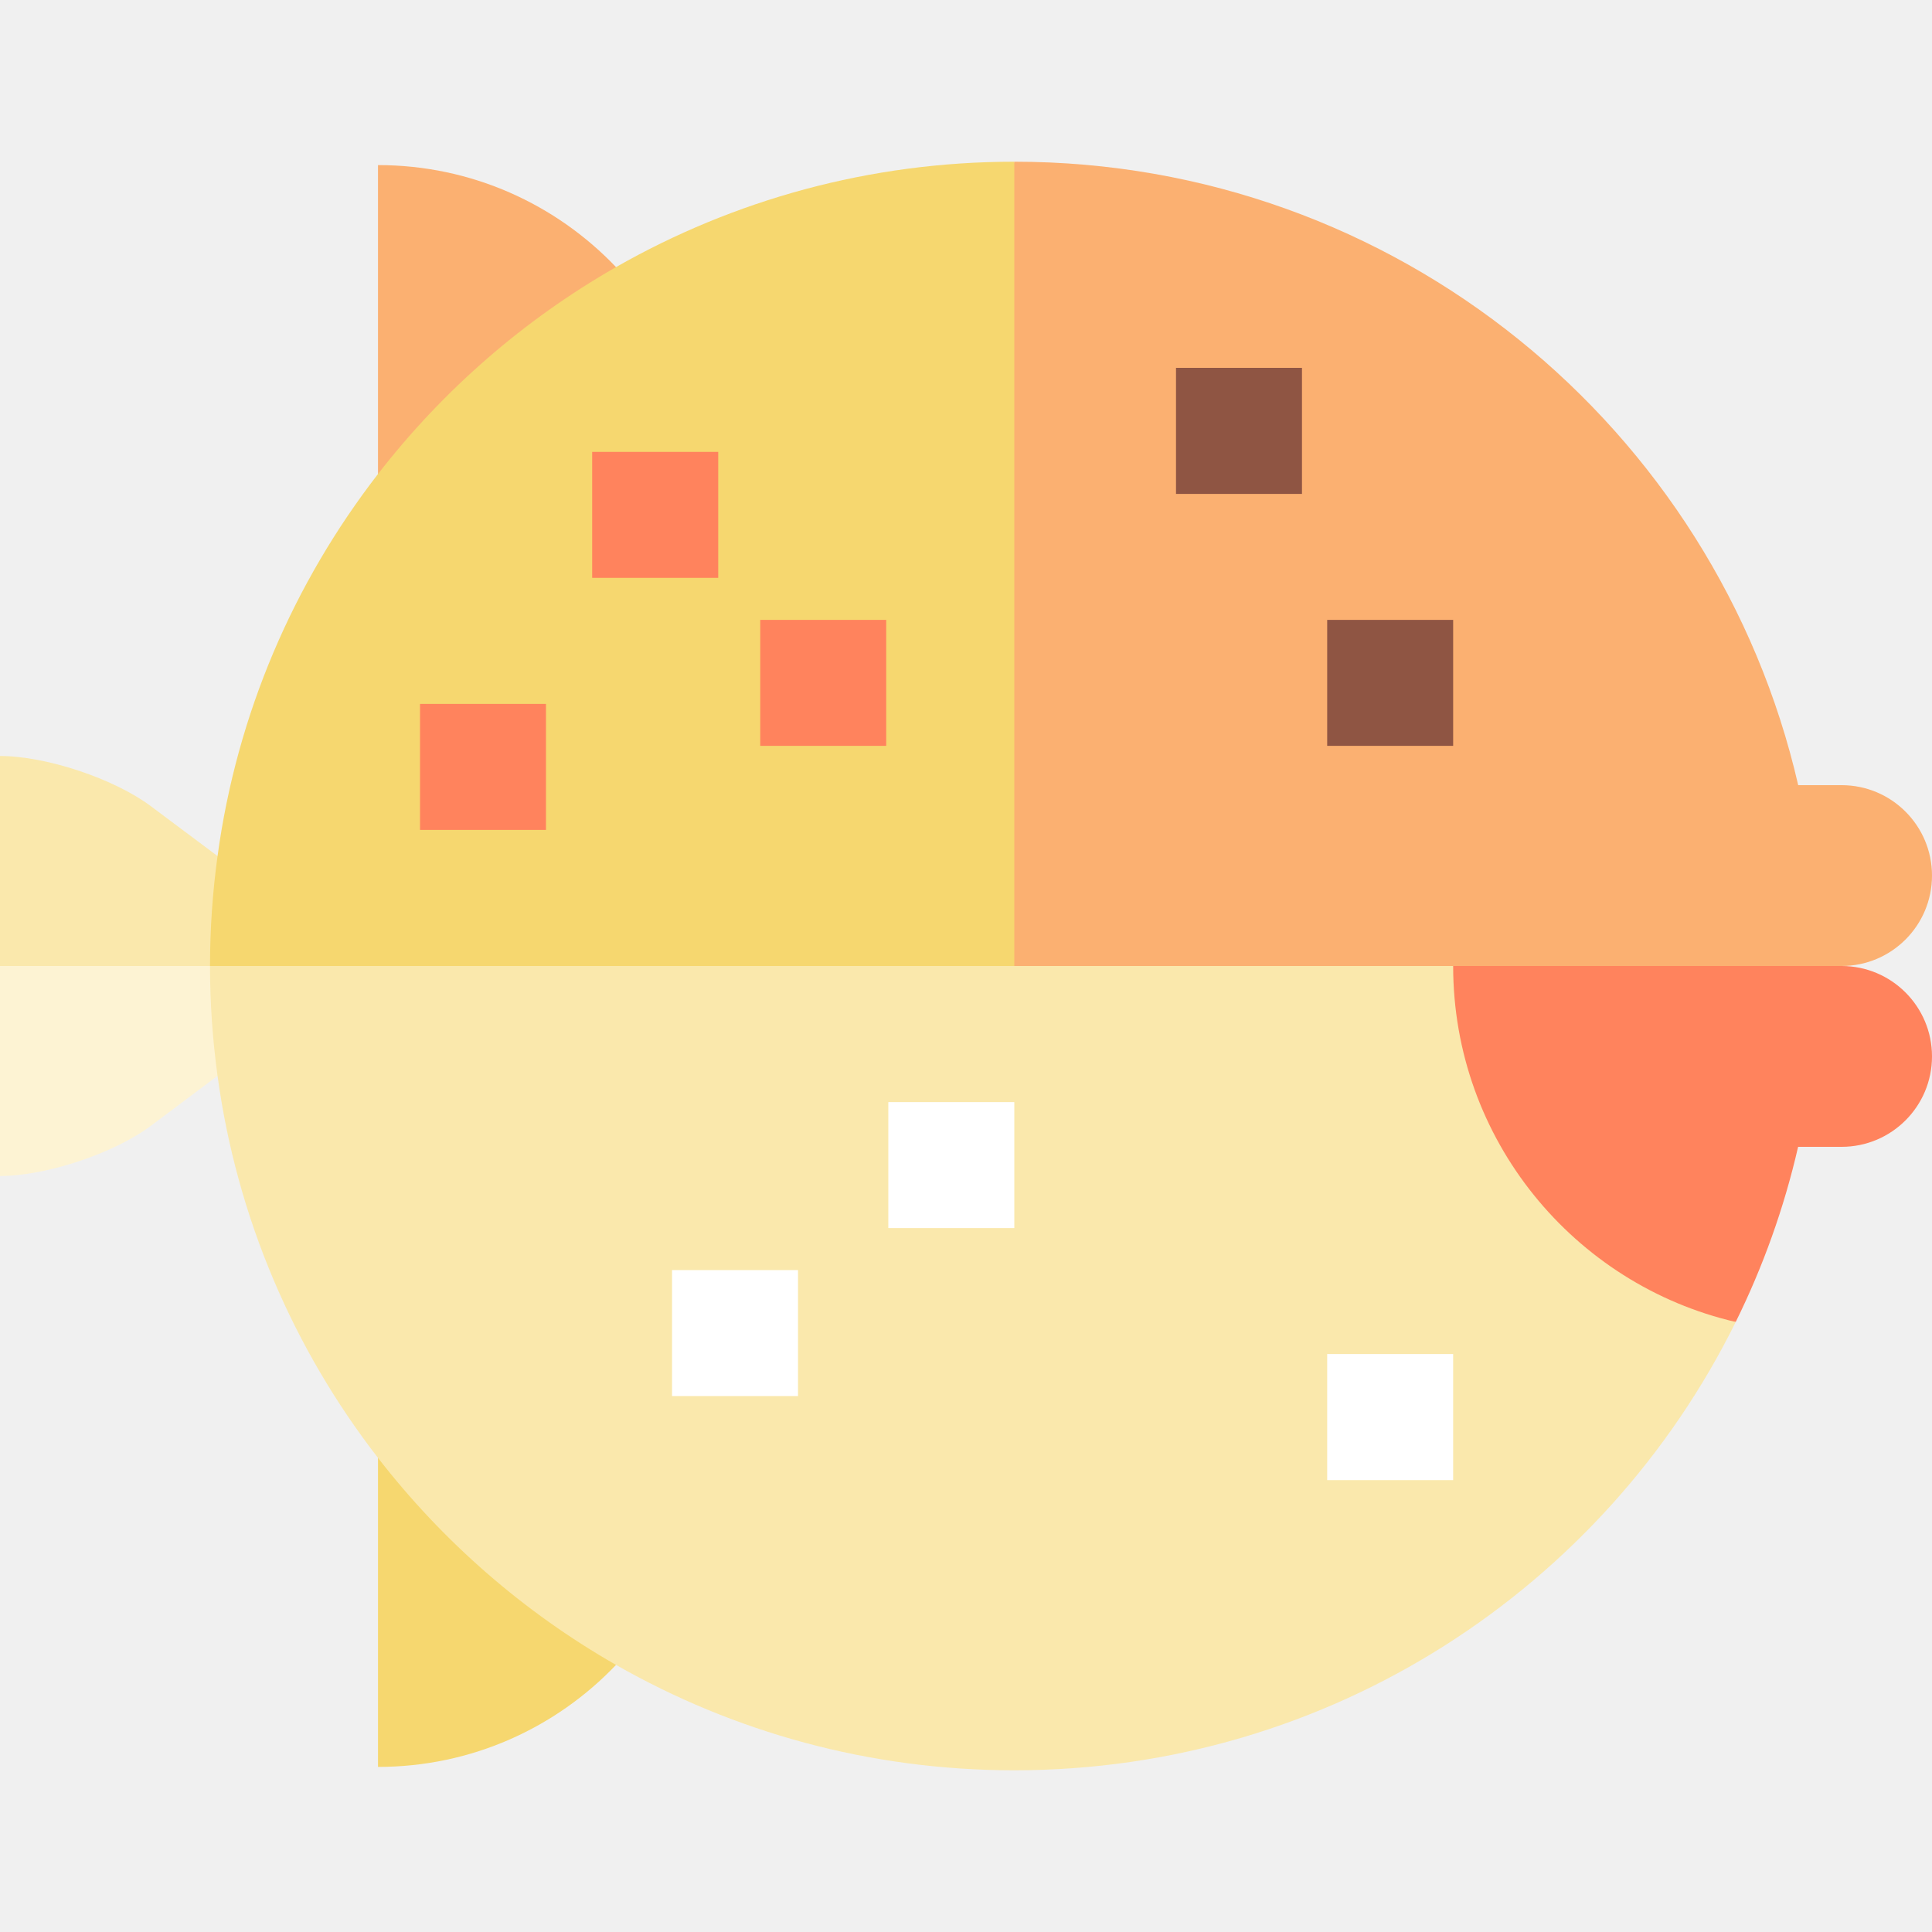
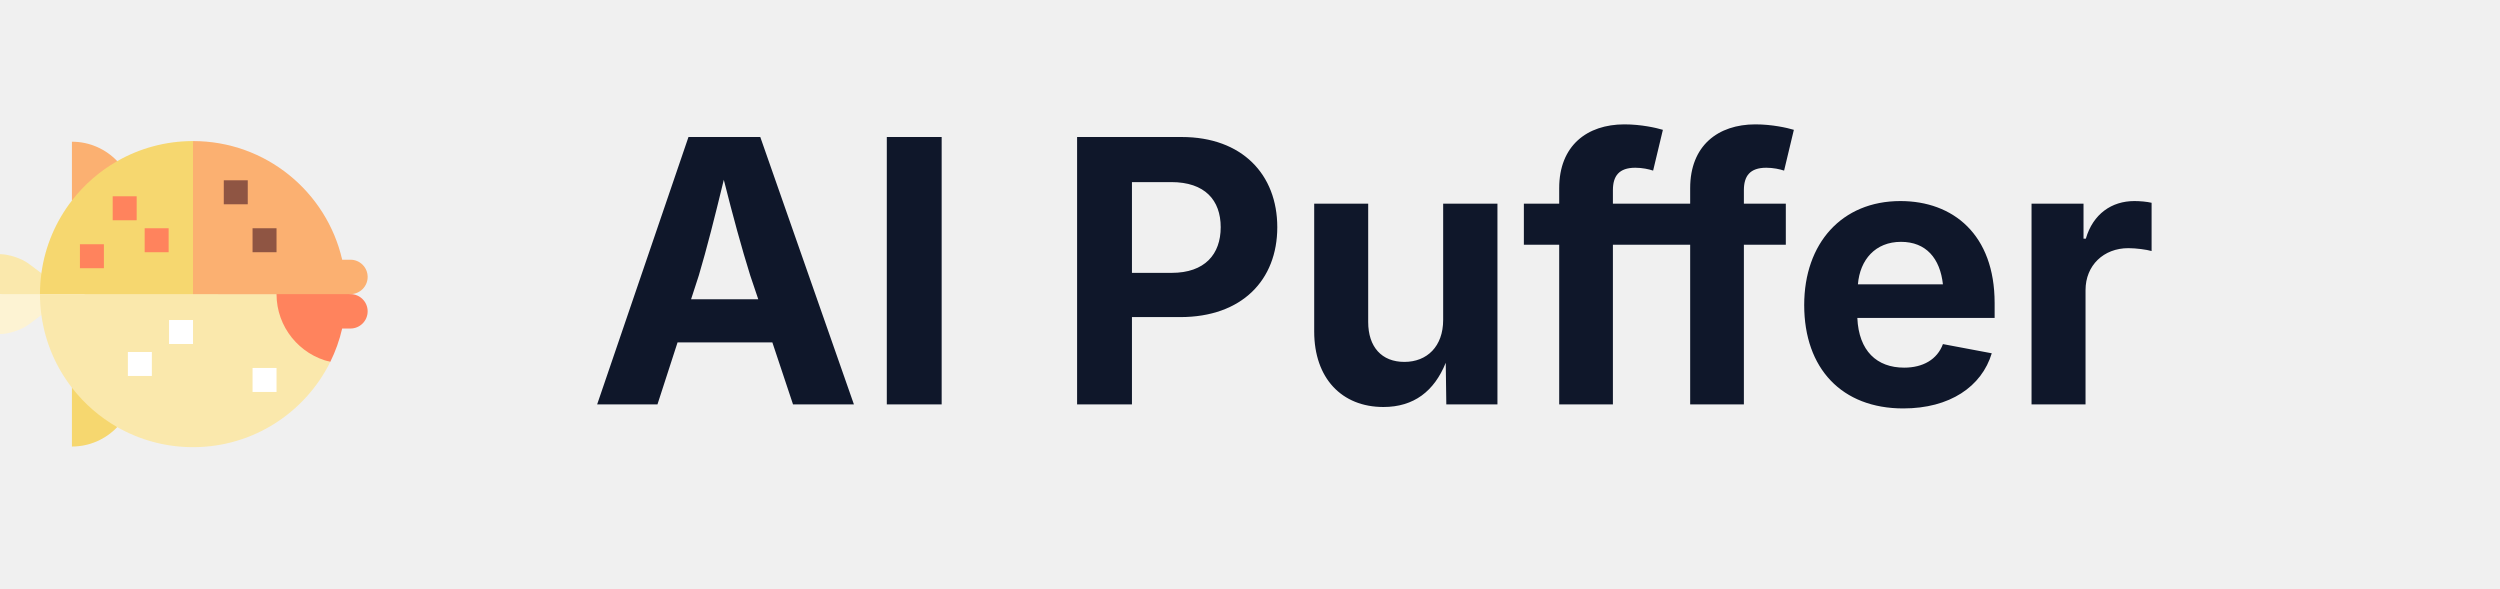
- <svg xmlns="http://www.w3.org/2000/svg" width="20" height="20" viewBox="0 0 20 20">
-   <path id="Path" fill="#fbb071" stroke="none" d="M 6.377 2.765 C 5.757 2.115 4.883 1.709 3.913 1.709 L 3.913 4.907 C 5 4.739 6.043 3.913 6.377 2.765 Z" />
-   <path id="path1" fill="#fae8ac" stroke="none" d="M 2.252 8.862 L 1.565 8.348 C 1.183 8.061 0.478 7.826 0 7.826 L 0 10 L 3.652 11.043 C 3.304 10.522 2.696 9.435 2.252 8.862 Z" />
-   <path id="path2" fill="#f6d76f" stroke="none" d="M 6.377 2.765 C 5.421 3.311 4.584 4.041 3.913 4.907 C 3.042 6.032 2.453 7.385 2.252 8.862 C 2.201 9.234 2.174 9.614 2.174 10 L 13.522 14.304 L 10.5 1.674 C 9 1.674 7.593 2.071 6.377 2.765 Z" />
-   <path id="path3" fill="#fbb071" stroke="none" d="M 19.064 8.128 L 18.615 8.128 C 17.765 4.431 14.454 1.674 10.5 1.674 L 10.5 15.174 L 19.064 10 C 19.581 10 20 9.581 20 9.064 C 20 8.547 19.581 8.128 19.064 8.128 Z" />
-   <path id="path4" fill="#fdf3d3" stroke="none" d="M -0 10 L -0 12.174 C 0.478 12.174 1.183 11.939 1.565 11.652 L 2.252 11.137 C 2.913 10.826 3.826 10.478 4.652 10 L -0 10 Z" />
-   <g id="Group">
-     <path id="path5" fill="#ff835d" stroke="none" d="M 19.064 10 L 18.585 10 L 11.87 10 C 11.87 11.794 14.652 13.685 17.968 13.685 C 18.25 13.114 18.468 12.507 18.614 11.872 L 19.064 11.872 C 19.581 11.872 20 11.453 20 10.936 C 20 10.419 19.581 10 19.064 10 Z" />
-     <path id="path6" fill="#ff835d" stroke="none" d="M 6.13 4.678 L 7.435 4.678 L 7.435 5.982 L 6.13 5.982 Z" />
-     <path id="path7" fill="#ff835d" stroke="none" d="M 7.87 6.417 L 9.174 6.417 L 9.174 7.721 L 7.87 7.721 Z" />
-     <path id="path8" fill="#ff835d" stroke="none" d="M 4.348 7.287 L 5.652 7.287 L 5.652 8.591 L 4.348 8.591 Z" />
+ <svg xmlns="http://www.w3.org/2000/svg" width="136" height="32" viewBox="0 0 136 32" fill="none" role="img" aria-label="AI Puffer">
+   <g transform="translate(0 6)">
+     <path fill="#fbb071" d="M 6.377 2.765 C 5.757 2.115 4.883 1.709 3.913 1.709 L 3.913 4.907 C 5 4.739 6.043 3.913 6.377 2.765 Z" />
+     <path fill="#fae8ac" d="M 2.252 8.862 L 1.565 8.348 C 1.183 8.061 0.478 7.826 0 7.826 L 0 10 L 3.652 11.043 C 3.304 10.522 2.696 9.435 2.252 8.862 Z" />
+     <path fill="#f6d76f" d="M 6.377 2.765 C 5.421 3.311 4.584 4.041 3.913 4.907 C 3.042 6.032 2.453 7.385 2.252 8.862 C 2.201 9.234 2.174 9.614 2.174 10 L 13.522 14.304 L 10.5 1.674 C 9 1.674 7.593 2.071 6.377 2.765 Z" />
+     <path fill="#fbb071" d="M 19.064 8.128 L 18.615 8.128 C 17.765 4.431 14.454 1.674 10.5 1.674 L 10.5 15.174 L 19.064 10 C 19.581 10 20 9.581 20 9.064 C 20 8.547 19.581 8.128 19.064 8.128 Z" />
+     <path fill="#fdf3d3" d="M -0 10 L -0 12.174 C 0.478 12.174 1.183 11.939 1.565 11.652 L 2.252 11.137 C 2.913 10.826 3.826 10.478 4.652 10 L -0 10 Z" />
+     <path fill="#ff835d" d="M 19.064 10 L 18.585 10 L 11.87 10 C 11.87 11.794 14.652 13.685 17.968 13.685 C 18.25 13.114 18.468 12.507 18.614 11.872 L 19.064 11.872 C 19.581 11.872 20 11.453 20 10.936 C 20 10.419 19.581 10 19.064 10 Z" />
+     <path fill="#ff835d" d="M 6.13 4.678 L 7.435 4.678 L 7.435 5.982 L 6.13 5.982 Z" />
+     <path fill="#ff835d" d="M 7.87 6.417 L 9.174 6.417 L 9.174 7.721 L 7.87 7.721 Z" />
+     <path fill="#ff835d" d="M 4.348 7.287 L 5.652 7.287 L 5.652 8.591 L 4.348 8.591 Z" />
+     <path fill="#f6d76f" d="M 3.913 12.348 L 3.913 18.291 C 4.883 18.291 5.757 17.885 6.377 17.235 C 5.609 15.783 4.522 13.739 3.913 12.348 Z" />
+     <path fill="#fae8ac" d="M 15.043 10 L 2.174 10 C 2.174 10.386 2.201 10.765 2.252 11.137 C 2.453 12.614 3.042 13.968 3.913 15.092 C 4.584 15.958 5.421 16.689 6.377 17.235 C 7.593 17.929 9 18.326 10.5 18.326 C 13.775 18.326 16.609 16.435 17.968 13.685 C 16.293 13.297 15.043 11.794 15.043 10 Z" />
+     <path fill="#8f5543" d="M 13.739 6.417 L 15.043 6.417 L 15.043 7.721 L 13.739 7.721 Z" />
+     <path fill="#8f5543" d="M 12.174 3.808 L 13.478 3.808 L 13.478 5.113 L 12.174 5.113 Z" />
+     <path fill="#ffffff" d="M 6.957 13.148 L 8.261 13.148 L 8.261 14.452 L 6.957 14.452 Z" />
+     <path fill="#ffffff" d="M 13.739 14.017 L 15.043 14.017 L 15.043 15.322 L 13.739 15.322 Z" />
+     <path fill="#ffffff" d="M 9.196 11.409 L 10.5 11.409 L 10.5 12.713 L 9.196 12.713 Z" />
  </g>
-   <path id="path9" fill="#f6d76f" stroke="none" d="M 3.913 12.348 L 3.913 18.291 C 4.883 18.291 5.757 17.885 6.377 17.235 C 5.609 15.783 4.522 13.739 3.913 12.348 Z" />
-   <path id="path10" fill="#fae8ac" stroke="none" d="M 15.043 10 L 2.174 10 C 2.174 10.386 2.201 10.765 2.252 11.137 C 2.453 12.614 3.042 13.968 3.913 15.092 C 4.584 15.958 5.421 16.689 6.377 17.235 C 7.593 17.929 9 18.326 10.5 18.326 C 13.775 18.326 16.609 16.435 17.968 13.685 C 16.293 13.297 15.043 11.794 15.043 10 Z" />
-   <g id="g1">
-     <path id="path11" fill="#8f5543" stroke="none" d="M 13.739 6.417 L 15.043 6.417 L 15.043 7.721 L 13.739 7.721 Z" />
-     <path id="path12" fill="#8f5543" stroke="none" d="M 12.174 3.808 L 13.478 3.808 L 13.478 5.113 L 12.174 5.113 Z" />
-   </g>
-   <g id="g2">
-     <path id="path13" fill="#ffffff" stroke="none" d="M 6.957 13.148 L 8.261 13.148 L 8.261 14.452 L 6.957 14.452 Z" />
-     <path id="path14" fill="#ffffff" stroke="none" d="M 13.739 14.017 L 15.043 14.017 L 15.043 15.322 L 13.739 15.322 Z" />
-     <path id="path15" fill="#ffffff" stroke="none" d="M 9.196 11.409 L 10.5 11.409 L 10.5 12.713 L 9.196 12.713 Z" />
-   </g>
+   <text x="32" y="22" fill="#0f172a" font-family="Inter, ui-sans-serif, system-ui, -apple-system, BlinkMacSystemFont, 'Segoe UI', sans-serif" font-size="20" font-weight="750" letter-spacing="0">AI Puffer</text>
</svg>
